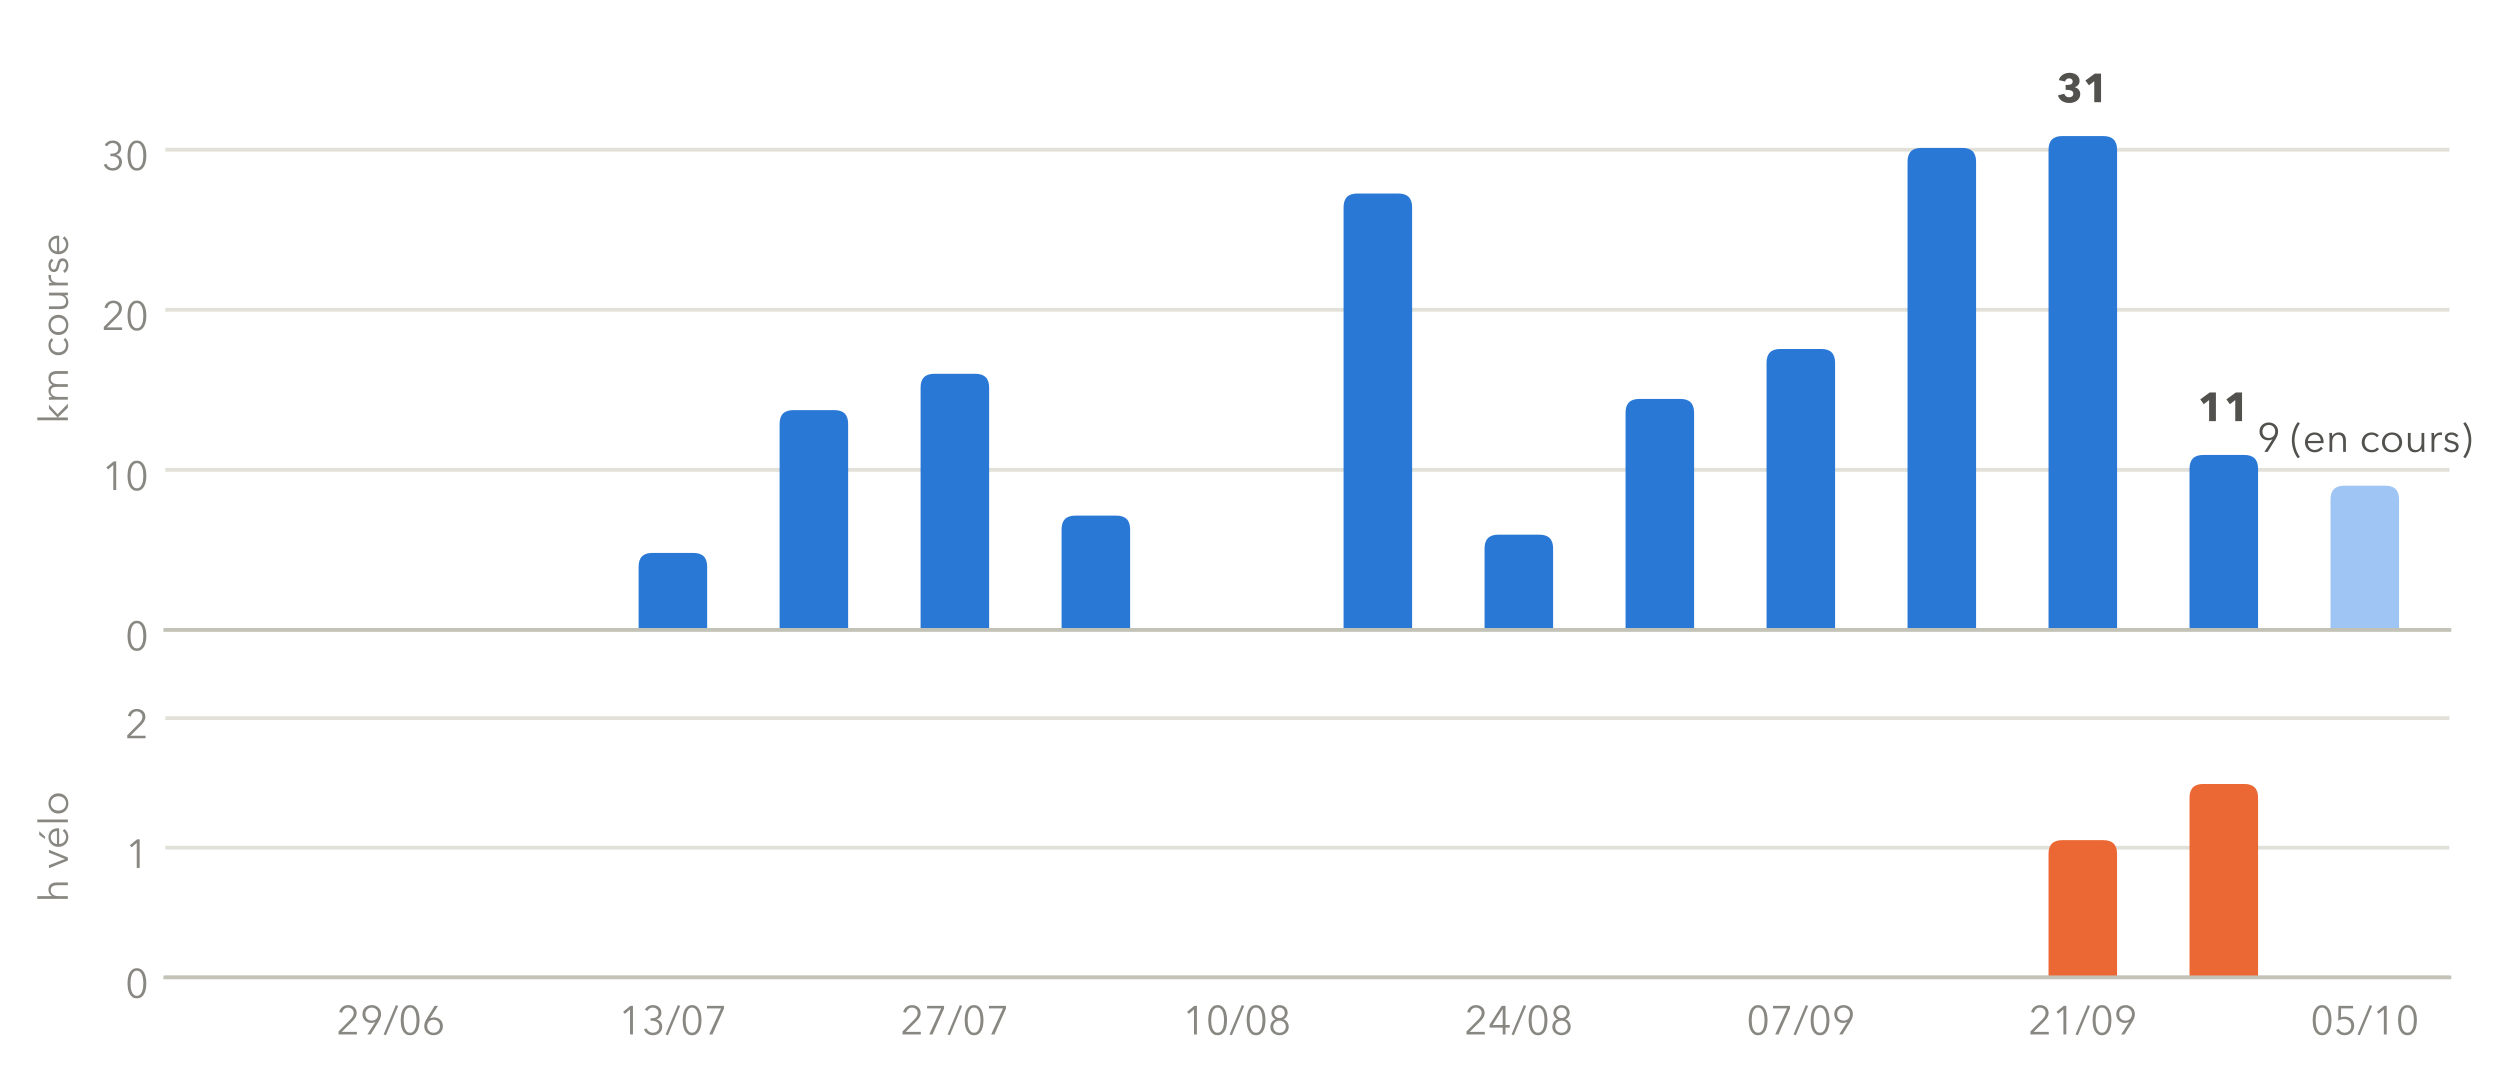
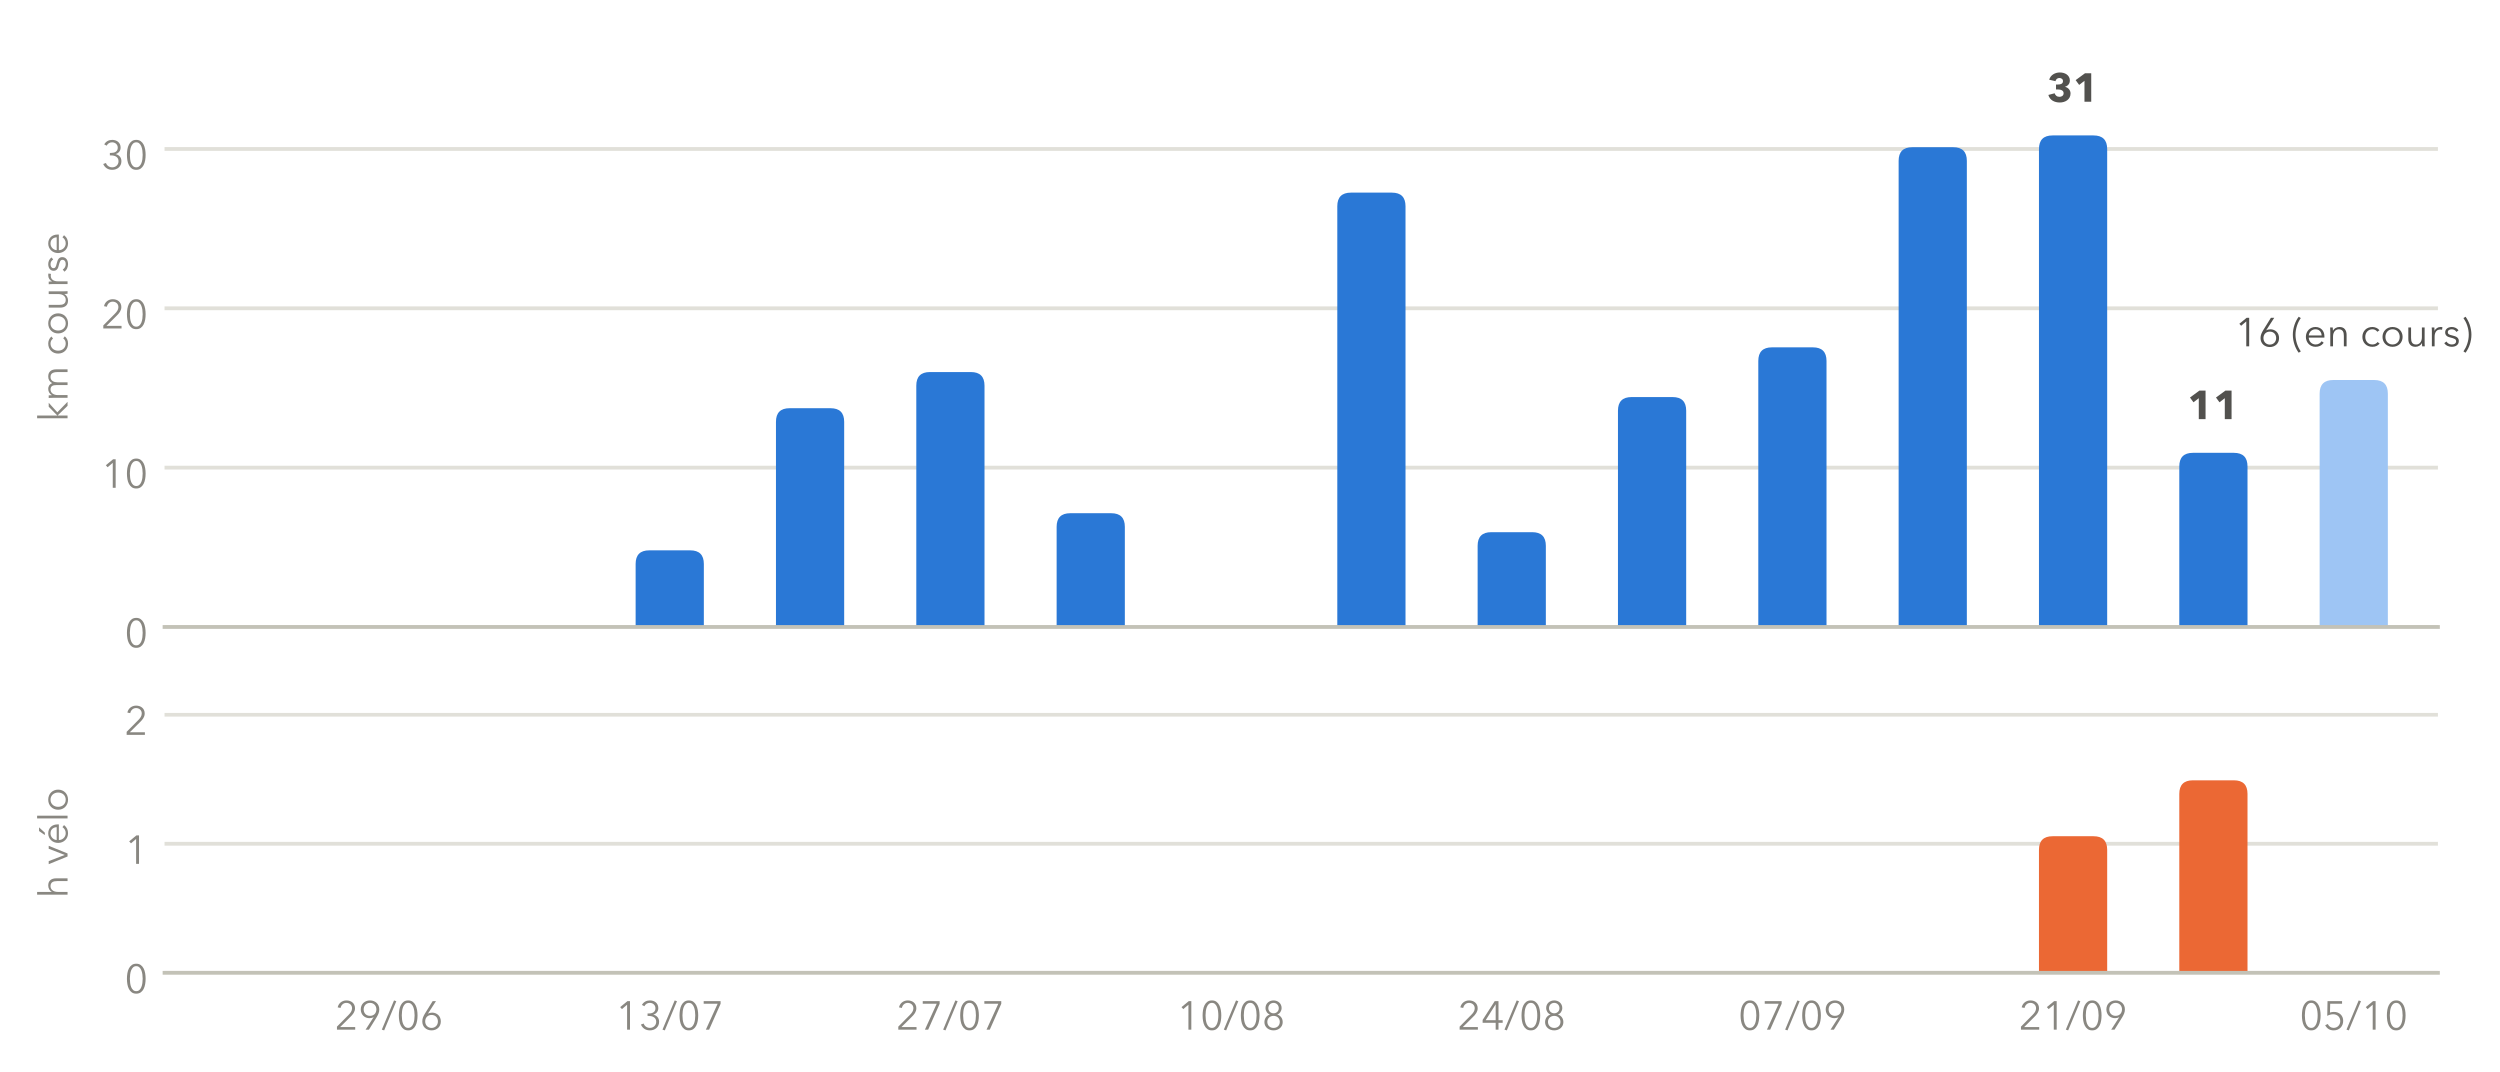
- <svg xmlns="http://www.w3.org/2000/svg" xmlns:xlink="http://www.w3.org/1999/xlink" width="525.246pt" height="226.215pt" viewBox="0 0 525.246 226.215" version="1.1">
+ <svg xmlns="http://www.w3.org/2000/svg" xmlns:xlink="http://www.w3.org/1999/xlink" width="527.711pt" height="226.215pt" viewBox="0 0 527.711 226.215" version="1.1">
  <defs>
    <style type="text/css">*{stroke-linejoin: round; stroke-linecap: butt}</style>
  </defs>
  <g id="figure_1">
    <g id="patch_1">
-       <path d="M 0 226.215  L 525.246 226.215  L 525.246 0  L 0 0  L 0 226.215  z " style="fill: none; opacity: 0" />
+       <path d="M 0 226.215  L 527.711 226.215  L 527.711 0  L 0 0  L 0 226.215  z " style="fill: none; opacity: 0" />
    </g>
    <g id="axes_1">
      <g id="patch_2">
        <path d="M 34.731 132.346  L 514.611 132.346  L 514.611 5.76  L 34.731 5.76  L 34.731 132.346  z " style="fill: none" />
      </g>
      <g id="matplotlib.axis_1">
        <g id="xtick_1">
          <g id="line2d_1" />
        </g>
        <g id="xtick_2">
          <g id="line2d_2" />
        </g>
        <g id="xtick_3">
          <g id="line2d_3" />
        </g>
        <g id="xtick_4">
          <g id="line2d_4" />
        </g>
        <g id="xtick_5">
          <g id="line2d_5" />
        </g>
        <g id="xtick_6">
          <g id="line2d_6" />
        </g>
        <g id="xtick_7">
          <g id="line2d_7" />
        </g>
        <g id="xtick_8">
          <g id="line2d_8" />
        </g>
      </g>
      <g id="matplotlib.axis_2">
        <g id="ytick_1">
          <g id="line2d_9">
            <path d="M 34.731 132.346  L 514.611 132.346  " clip-path="url(#pa0747f14ca)" style="fill: none; stroke: #e1e0d9; stroke-width: 0.8; stroke-linecap: square" />
          </g>
          <g id="line2d_10" />
          <g id="text_1">
            <g style="fill: #898781" transform="translate(26.301 136.596) scale(0.085 -0.085)">
              <defs>
                <path id="AvenirNext-Regular-13" d="M 1856 4646  Q 2278 4646 2563 4438  Q 2848 4230 3021 3894  Q 3194 3558 3267 3129  Q 3341 2701 3341 2259  Q 3341 1818 3267 1392  Q 3194 966 3021 630  Q 2848 294 2563 89  Q 2278 -115 1856 -115  Q 1427 -115 1142 89  Q 858 294 685 630  Q 512 966 441 1392  Q 371 1818 371 2259  Q 371 2701 441 3129  Q 512 3558 685 3894  Q 858 4230 1142 4438  Q 1427 4646 1856 4646  z M 1856 4256  Q 1555 4256 1356 4070  Q 1158 3885 1043 3597  Q 928 3309 883 2953  Q 838 2598 838 2259  Q 838 1920 883 1568  Q 928 1216 1043 931  Q 1158 646 1356 464  Q 1555 282 1856 282  Q 2150 282 2348 464  Q 2547 646 2662 931  Q 2778 1216 2826 1568  Q 2874 1920 2874 2259  Q 2874 2598 2826 2953  Q 2778 3309 2662 3597  Q 2547 3885 2348 4070  Q 2150 4256 1856 4256  z " transform="scale(0.015625)" />
              </defs>
              <use xlink:href="#AvenirNext-Regular-13" />
            </g>
          </g>
        </g>
        <g id="ytick_2">
          <g id="line2d_11">
            <path d="M 34.731 98.713  L 514.611 98.713  " clip-path="url(#pa0747f14ca)" style="fill: none; stroke: #e1e0d9; stroke-width: 0.8; stroke-linecap: square" />
          </g>
          <g id="line2d_12" />
          <g id="text_2">
            <g style="fill: #898781" transform="translate(21.371 102.9626) scale(0.085 -0.085)">
              <defs>
                <path id="AvenirNext-Regular-14" d="M 2291 0  L 1830 0  L 1830 3962  L 1011 3264  L 730 3584  L 1882 4531  L 2291 4531  L 2291 0  z " transform="scale(0.015625)" />
              </defs>
              <use xlink:href="#AvenirNext-Regular-14" />
              <use xlink:href="#AvenirNext-Regular-13" transform="translate(58 0)" />
            </g>
          </g>
        </g>
        <g id="ytick_3">
          <g id="line2d_13">
            <path d="M 34.731 65.079  L 514.611 65.079  " clip-path="url(#pa0747f14ca)" style="fill: none; stroke: #e1e0d9; stroke-width: 0.8; stroke-linecap: square" />
          </g>
          <g id="line2d_14" />
          <g id="text_3">
            <g style="fill: #898781" transform="translate(21.371 69.32924) scale(0.085 -0.085)">
              <defs>
                <path id="AvenirNext-Regular-15" d="M 3226 0  L 326 0  L 326 480  L 2182 2355  Q 2285 2458 2384 2576  Q 2483 2694 2560 2822  Q 2637 2950 2681 3094  Q 2726 3238 2726 3392  Q 2726 3590 2656 3750  Q 2586 3910 2461 4022  Q 2336 4134 2173 4195  Q 2010 4256 1830 4256  Q 1466 4256 1216 4029  Q 966 3802 896 3450  L 442 3539  Q 486 3776 611 3981  Q 736 4186 918 4333  Q 1101 4480 1331 4563  Q 1562 4646 1830 4646  Q 2106 4646 2352 4566  Q 2598 4486 2784 4329  Q 2970 4173 3082 3939  Q 3194 3706 3194 3398  Q 3194 3181 3133 2995  Q 3072 2810 2973 2643  Q 2874 2477 2739 2326  Q 2605 2176 2458 2029  L 826 410  L 3226 410  L 3226 0  z " transform="scale(0.015625)" />
              </defs>
              <use xlink:href="#AvenirNext-Regular-15" />
              <use xlink:href="#AvenirNext-Regular-13" transform="translate(58 0)" />
            </g>
          </g>
        </g>
        <g id="ytick_4">
          <g id="line2d_15">
            <path d="M 34.731 31.446  L 514.611 31.446  " clip-path="url(#pa0747f14ca)" style="fill: none; stroke: #e1e0d9; stroke-width: 0.8; stroke-linecap: square" />
          </g>
          <g id="line2d_16" />
          <g id="text_4">
            <g style="fill: #898781" transform="translate(21.371 35.69583) scale(0.085 -0.085)">
              <defs>
                <path id="AvenirNext-Regular-16" d="M 1370 2573  L 1568 2573  Q 1786 2573 1978 2617  Q 2170 2662 2314 2761  Q 2458 2861 2541 3021  Q 2624 3181 2624 3405  Q 2624 3597 2553 3753  Q 2483 3910 2358 4022  Q 2234 4134 2070 4195  Q 1907 4256 1728 4256  Q 1440 4256 1219 4121  Q 998 3987 864 3725  L 474 3930  Q 685 4294 1011 4470  Q 1338 4646 1754 4646  Q 2022 4646 2262 4566  Q 2502 4486 2684 4332  Q 2867 4179 2972 3952  Q 3078 3725 3078 3430  Q 3078 3027 2854 2755  Q 2630 2483 2291 2394  L 2291 2381  Q 2682 2298 2944 2006  Q 3206 1715 3206 1254  Q 3206 928 3088 675  Q 2970 422 2771 246  Q 2573 70 2307 -22  Q 2042 -115 1747 -115  Q 1248 -115 877 125  Q 506 365 314 813  L 749 973  Q 864 646 1133 464  Q 1402 282 1747 282  Q 1939 282 2121 349  Q 2304 416 2441 541  Q 2579 666 2662 845  Q 2746 1024 2746 1254  Q 2746 1510 2646 1686  Q 2547 1862 2380 1971  Q 2214 2080 2003 2128  Q 1792 2176 1568 2176  L 1370 2176  L 1370 2573  z " transform="scale(0.015625)" />
              </defs>
              <use xlink:href="#AvenirNext-Regular-16" />
              <use xlink:href="#AvenirNext-Regular-13" transform="translate(58 0)" />
            </g>
          </g>
        </g>
        <g id="text_5">
          <g style="fill: #898781" transform="translate(14.26 89.07451) rotate(-90) scale(0.085 -0.085)">
            <defs>
              <path id="AvenirNext-Regular-4e" d="M 1024 1645  L 1043 1645  L 2426 2995  L 3053 2995  L 1542 1626  L 3206 0  L 2566 0  L 1043 1574  L 1024 1574  L 1024 0  L 589 0  L 589 4838  L 1024 4838  L 1024 1645  z " transform="scale(0.015625)" />
              <path id="AvenirNext-Regular-50" d="M 1005 2483  Q 1133 2746 1398 2909  Q 1664 3072 1990 3072  Q 2112 3072 2243 3046  Q 2374 3021 2499 2947  Q 2624 2874 2729 2752  Q 2835 2630 2912 2438  Q 3066 2746 3331 2909  Q 3597 3072 3962 3072  Q 4531 3072 4816 2733  Q 5101 2394 5101 1837  L 5101 0  L 4666 0  L 4666 1658  Q 4666 2131 4490 2419  Q 4314 2707 3891 2707  Q 3654 2707 3491 2611  Q 3328 2515 3229 2358  Q 3130 2202 3085 2003  Q 3040 1805 3040 1594  L 3040 0  L 2605 0  L 2605 1747  Q 2605 1965 2573 2144  Q 2541 2323 2461 2448  Q 2381 2573 2240 2640  Q 2099 2707 1882 2707  Q 1728 2707 1571 2636  Q 1414 2566 1289 2422  Q 1165 2278 1088 2057  Q 1011 1837 1011 1536  L 1011 0  L 576 0  L 576 2336  Q 576 2458 569 2650  Q 563 2842 550 2995  L 966 2995  Q 979 2874 985 2726  Q 992 2579 992 2483  L 1005 2483  L 1005 2483  z " transform="scale(0.015625)" />
              <path id="AvenirNext-Regular-3" transform="scale(0.015625)" />
              <path id="AvenirNext-Regular-46" d="M 2733 2310  Q 2624 2483 2416 2595  Q 2208 2707 1965 2707  Q 1702 2707 1491 2614  Q 1280 2522 1129 2358  Q 979 2195 899 1974  Q 819 1754 819 1498  Q 819 1242 899 1024  Q 979 806 1126 643  Q 1274 480 1485 387  Q 1696 294 1958 294  Q 2246 294 2444 403  Q 2643 512 2771 685  L 3098 442  Q 2906 205 2627 64  Q 2349 -77 1958 -77  Q 1594 -77 1299 41  Q 1005 160 797 371  Q 589 582 473 870  Q 358 1158 358 1498  Q 358 1837 473 2125  Q 589 2413 797 2624  Q 1005 2835 1299 2953  Q 1594 3072 1958 3072  Q 2259 3072 2569 2941  Q 2880 2810 3072 2554  L 2733 2310  z " transform="scale(0.015625)" />
              <path id="AvenirNext-Regular-52" d="M 3552 1498  Q 3552 1158 3433 870  Q 3315 582 3104 371  Q 2893 160 2598 41  Q 2304 -77 1952 -77  Q 1606 -77 1312 41  Q 1018 160 806 371  Q 595 582 476 870  Q 358 1158 358 1498  Q 358 1837 476 2125  Q 595 2413 806 2624  Q 1018 2835 1312 2953  Q 1606 3072 1952 3072  Q 2304 3072 2598 2953  Q 2893 2835 3104 2624  Q 3315 2413 3433 2125  Q 3552 1837 3552 1498  z M 3091 1498  Q 3091 1747 3011 1968  Q 2931 2189 2784 2352  Q 2637 2515 2425 2611  Q 2214 2707 1952 2707  Q 1690 2707 1482 2611  Q 1274 2515 1126 2352  Q 979 2189 899 1968  Q 819 1747 819 1498  Q 819 1248 899 1027  Q 979 806 1126 643  Q 1274 480 1482 387  Q 1690 294 1952 294  Q 2214 294 2425 387  Q 2637 480 2784 643  Q 2931 806 3011 1027  Q 3091 1248 3091 1498  z " transform="scale(0.015625)" />
              <path id="AvenirNext-Regular-58" d="M 2752 0  Q 2739 122 2732 269  Q 2726 416 2726 512  L 2714 512  Q 2586 250 2298 86  Q 2010 -77 1690 -77  Q 1120 -77 835 262  Q 550 602 550 1158  L 550 2995  L 986 2995  L 986 1338  Q 986 1101 1024 909  Q 1062 717 1155 579  Q 1248 442 1405 365  Q 1562 288 1798 288  Q 1971 288 2134 358  Q 2298 429 2426 573  Q 2554 717 2630 937  Q 2707 1158 2707 1459  L 2707 2995  L 3142 2995  L 3142 659  Q 3142 538 3148 346  Q 3155 154 3168 0  L 2752 0  z " transform="scale(0.015625)" />
              <path id="AvenirNext-Regular-55" d="M 576 2336  Q 576 2458 569 2650  Q 563 2842 550 2995  L 966 2995  Q 979 2874 985 2726  Q 992 2579 992 2483  L 1005 2483  Q 1133 2746 1389 2909  Q 1645 3072 1965 3072  Q 2048 3072 2115 3065  Q 2182 3059 2253 3040  L 2195 2630  Q 2157 2643 2067 2656  Q 1978 2669 1888 2669  Q 1715 2669 1555 2605  Q 1395 2541 1276 2403  Q 1158 2266 1084 2051  Q 1011 1837 1011 1536  L 1011 0  L 576 0  L 576 2336  L 576 2336  z " transform="scale(0.015625)" />
              <path id="AvenirNext-Regular-56" d="M 2170 2285  Q 2074 2470 1878 2588  Q 1683 2707 1434 2707  Q 1318 2707 1203 2681  Q 1088 2656 998 2598  Q 909 2541 854 2451  Q 800 2362 800 2240  Q 800 2029 973 1917  Q 1146 1805 1517 1728  Q 2048 1619 2301 1411  Q 2554 1203 2554 851  Q 2554 595 2454 419  Q 2355 243 2195 131  Q 2035 19 1833 -29  Q 1632 -77 1427 -77  Q 1088 -77 768 64  Q 448 205 243 506  L 589 762  Q 704 563 928 428  Q 1152 294 1421 294  Q 1562 294 1690 320  Q 1818 346 1914 410  Q 2010 474 2067 573  Q 2125 672 2125 819  Q 2125 1056 1897 1174  Q 1670 1293 1242 1395  Q 1107 1427 956 1475  Q 806 1523 678 1616  Q 550 1709 467 1849  Q 384 1990 384 2202  Q 384 2432 473 2595  Q 563 2758 713 2864  Q 864 2970 1056 3021  Q 1248 3072 1453 3072  Q 1766 3072 2060 2931  Q 2355 2790 2502 2534  L 2170 2285  z " transform="scale(0.015625)" />
              <path id="AvenirNext-Regular-48" d="M 2861 1728  Q 2842 2150 2589 2428  Q 2336 2707 1869 2707  Q 1651 2707 1465 2627  Q 1280 2547 1139 2409  Q 998 2272 915 2096  Q 832 1920 819 1728  L 2861 1728  z M 3302 1587  Q 3302 1542 3302 1491  Q 3302 1440 3296 1382  L 813 1382  Q 819 1158 902 960  Q 986 762 1133 614  Q 1280 467 1478 380  Q 1677 294 1907 294  Q 2246 294 2492 451  Q 2739 608 2867 813  L 3194 557  Q 2925 218 2601 70  Q 2278 -77 1907 -77  Q 1574 -77 1289 41  Q 1005 160 800 371  Q 595 582 476 870  Q 358 1158 358 1498  Q 358 1837 473 2125  Q 589 2413 793 2624  Q 998 2835 1273 2953  Q 1549 3072 1869 3072  Q 2221 3072 2489 2953  Q 2758 2835 2937 2633  Q 3117 2432 3209 2163  Q 3302 1894 3302 1587  z " transform="scale(0.015625)" />
            </defs>
            <use xlink:href="#AvenirNext-Regular-4e" />
            <use xlink:href="#AvenirNext-Regular-50" transform="translate(51 0)" />
            <use xlink:href="#AvenirNext-Regular-3" transform="translate(139.2969 0)" />
            <use xlink:href="#AvenirNext-Regular-46" transform="translate(164.2969 0)" />
            <use xlink:href="#AvenirNext-Regular-52" transform="translate(214.2969 0)" />
            <use xlink:href="#AvenirNext-Regular-58" transform="translate(275.3906 0)" />
            <use xlink:href="#AvenirNext-Regular-55" transform="translate(333.4844 0)" />
            <use xlink:href="#AvenirNext-Regular-56" transform="translate(369.4844 0)" />
            <use xlink:href="#AvenirNext-Regular-48" transform="translate(413.8906 0)" />
          </g>
        </g>
      </g>
      <g id="patch_3">
        <path d="M 134.171 132.346  L 148.571 132.346  L 148.571 119.048  Q 148.571 116.168 145.691 116.168  L 137.051 116.168  Q 134.171 116.168 134.171 119.048  z " clip-path="url(#pa0747f14ca)" style="fill: #2a78d6" />
      </g>
      <g id="patch_4">
        <path d="M 163.793 132.346  L 178.193 132.346  L 178.193 89.047  Q 178.193 86.167 175.313 86.167  L 166.673 86.167  Q 163.793 86.167 163.793 89.047  z " clip-path="url(#pa0747f14ca)" style="fill: #2a78d6" />
      </g>
      <g id="patch_5">
        <path d="M 193.415 132.346  L 207.815 132.346  L 207.815 81.413  Q 207.815 78.533 204.935 78.533  L 196.295 78.533  Q 193.415 78.533 193.415 81.413  z " clip-path="url(#pa0747f14ca)" style="fill: #2a78d6" />
      </g>
      <g id="patch_6">
        <path d="M 223.038 132.346  L 237.438 132.346  L 237.438 111.212  Q 237.438 108.332 234.558 108.332  L 225.918 108.332  Q 223.038 108.332 223.038 111.212  z " clip-path="url(#pa0747f14ca)" style="fill: #2a78d6" />
      </g>
      <g id="patch_7">
        <path d="M 282.282 132.346  L 296.682 132.346  L 296.682 43.541  Q 296.682 40.661 293.802 40.661  L 285.162 40.661  Q 282.282 40.661 282.282 43.541  z " clip-path="url(#pa0747f14ca)" style="fill: #2a78d6" />
      </g>
      <g id="patch_8">
        <path d="M 311.904 132.346  L 326.304 132.346  L 326.304 115.214  Q 326.304 112.334 323.424 112.334  L 314.784 112.334  Q 311.904 112.334 311.904 115.214  z " clip-path="url(#pa0747f14ca)" style="fill: #2a78d6" />
      </g>
      <g id="patch_9">
        <path d="M 341.527 132.346  L 355.927 132.346  L 355.927 86.693  Q 355.927 83.813 353.047 83.813  L 344.407 83.813  Q 341.527 83.813 341.527 86.693  z " clip-path="url(#pa0747f14ca)" style="fill: #2a78d6" />
      </g>
      <g id="patch_10">
        <path d="M 371.149 132.346  L 385.549 132.346  L 385.549 76.199  Q 385.549 73.319 382.669 73.319  L 374.029 73.319  Q 371.149 73.319 371.149 76.199  z " clip-path="url(#pa0747f14ca)" style="fill: #2a78d6" />
      </g>
      <g id="patch_11">
        <path d="M 400.771 132.346  L 415.171 132.346  L 415.171 33.956  Q 415.171 31.076 412.291 31.076  L 403.651 31.076  Q 400.771 31.076 400.771 33.956  z " clip-path="url(#pa0747f14ca)" style="fill: #2a78d6" />
      </g>
      <g id="patch_12">
        <path d="M 430.393 132.346  L 444.793 132.346  L 444.793 31.467  Q 444.793 28.587 441.913 28.587  L 433.273 28.587  Q 430.393 28.587 430.393 31.467  z " clip-path="url(#pa0747f14ca)" style="fill: #2a78d6" />
      </g>
      <g id="patch_13">
        <path d="M 460.015 132.346  L 474.415 132.346  L 474.415 98.465  Q 474.415 95.585 471.535 95.585  L 462.895 95.585  Q 460.015 95.585 460.015 98.465  z " clip-path="url(#pa0747f14ca)" style="fill: #2a78d6" />
      </g>
      <g id="patch_14">
-         <path d="M 489.638 132.346  L 504.038 132.346  L 504.038 104.922  Q 504.038 102.042 501.158 102.042  L 492.518 102.042  Q 489.638 102.042 489.638 104.922  z " clip-path="url(#pa0747f14ca)" style="fill: #9ec5f4" />
+         <path d="M 489.638 132.346  L 504.038 132.346  L 504.038 83.094  Q 504.038 80.214 501.158 80.214  L 492.518 80.214  Q 489.638 80.214 489.638 83.094  z " clip-path="url(#pa0747f14ca)" style="fill: #9ec5f4" />
      </g>
      <g id="patch_15">
        <path d="M 34.731 132.346  L 514.611 132.346  " style="fill: none; stroke: #c3c2b7; stroke-width: 0.8; stroke-linejoin: miter; stroke-linecap: square" />
      </g>
      <g id="text_6">
        <g style="fill: #52514e" transform="translate(432.1028 21.47599) scale(0.085 -0.085)">
          <defs>
            <path id="AvenirNext-Bold-16" d="M 3731 1318  Q 3731 947 3580 675  Q 3430 403 3187 227  Q 2944 51 2640 -35  Q 2336 -122 2022 -122  Q 1715 -122 1424 -51  Q 1133 19 893 163  Q 653 307 473 534  Q 294 762 205 1082  L 1203 1344  Q 1267 1120 1465 950  Q 1664 781 1971 781  Q 2086 781 2204 813  Q 2323 845 2416 912  Q 2509 979 2569 1088  Q 2630 1197 2630 1357  Q 2630 1530 2550 1645  Q 2470 1760 2339 1827  Q 2208 1894 2041 1923  Q 1875 1952 1709 1952  L 1421 1952  L 1421 2739  L 1734 2739  Q 1888 2739 2029 2761  Q 2170 2784 2282 2845  Q 2394 2906 2461 3008  Q 2528 3110 2528 3277  Q 2528 3520 2355 3648  Q 2182 3776 1958 3776  Q 1728 3776 1558 3638  Q 1389 3501 1338 3270  L 339 3501  Q 422 3789 588 4003  Q 755 4218 982 4362  Q 1210 4506 1478 4579  Q 1747 4653 2029 4653  Q 2330 4653 2614 4576  Q 2899 4499 3123 4339  Q 3347 4179 3484 3939  Q 3622 3699 3622 3373  Q 3622 2995 3408 2736  Q 3194 2477 2861 2387  L 2861 2368  Q 3053 2323 3213 2224  Q 3373 2125 3488 1987  Q 3603 1850 3667 1680  Q 3731 1510 3731 1318  z " transform="scale(0.015625)" />
            <path id="AvenirNext-Bold-14" d="M 1811 0  L 1811 3328  L 966 2675  L 410 3437  L 1901 4531  L 2886 4531  L 2886 0  L 1811 0  z " transform="scale(0.015625)" />
          </defs>
          <use xlink:href="#AvenirNext-Bold-16" />
          <use xlink:href="#AvenirNext-Bold-14" transform="translate(64.59375 0)" />
        </g>
      </g>
      <g id="text_7">
        <g style="fill: #52514e" transform="translate(461.725 88.47374) scale(0.085 -0.085)">
          <use xlink:href="#AvenirNext-Bold-14" />
          <use xlink:href="#AvenirNext-Bold-14" transform="translate(64.59375 0)" />
        </g>
      </g>
      <g id="text_8">
-         <g style="fill: #52514e" transform="translate(474.1898 94.93135) scale(0.085 -0.085)">
+         <g style="fill: #52514e" transform="translate(471.7248 73.10327) scale(0.085 -0.085)">
          <defs>
-             <path id="AvenirNext-Regular-1c" d="M 2438 1978  L 2426 1990  Q 2323 1914 2137 1869  Q 1952 1824 1779 1824  Q 1485 1824 1232 1926  Q 979 2029 793 2211  Q 608 2394 502 2653  Q 397 2912 397 3219  Q 397 3533 505 3798  Q 614 4064 812 4249  Q 1011 4435 1280 4540  Q 1549 4646 1869 4646  Q 2189 4646 2457 4540  Q 2726 4435 2924 4249  Q 3123 4064 3232 3798  Q 3341 3533 3341 3219  Q 3341 2867 3219 2566  Q 3098 2266 2931 1990  L 1696 0  L 1165 0  L 2438 1978  z M 2880 3219  Q 2880 3437 2806 3629  Q 2733 3821 2598 3958  Q 2464 4096 2278 4176  Q 2093 4256 1869 4256  Q 1645 4256 1459 4176  Q 1274 4096 1139 3958  Q 1005 3821 931 3629  Q 858 3437 858 3219  Q 858 3002 928 2813  Q 998 2624 1129 2486  Q 1261 2349 1449 2272  Q 1638 2195 1869 2195  Q 2099 2195 2288 2272  Q 2477 2349 2608 2486  Q 2739 2624 2809 2813  Q 2880 3002 2880 3219  z " transform="scale(0.015625)" />
+             <path id="AvenirNext-Regular-19" d="M 1286 2554  L 1299 2541  Q 1402 2618 1587 2662  Q 1773 2707 1946 2707  Q 2240 2707 2493 2604  Q 2746 2502 2931 2320  Q 3117 2138 3222 1878  Q 3328 1619 3328 1312  Q 3328 992 3219 729  Q 3110 467 2912 281  Q 2714 96 2445 -9  Q 2176 -115 1856 -115  Q 1536 -115 1267 -9  Q 998 96 800 281  Q 602 467 493 729  Q 384 992 384 1312  Q 384 1664 505 1965  Q 627 2266 794 2541  L 2029 4531  L 2560 4531  L 1286 2554  z M 845 1312  Q 845 1088 918 899  Q 992 710 1126 572  Q 1261 435 1446 355  Q 1632 275 1856 275  Q 2080 275 2265 355  Q 2451 435 2585 572  Q 2720 710 2793 899  Q 2867 1088 2867 1312  Q 2867 1530 2796 1718  Q 2726 1907 2595 2044  Q 2464 2182 2275 2259  Q 2086 2336 1856 2336  Q 1626 2336 1437 2259  Q 1248 2182 1117 2044  Q 986 1907 915 1718  Q 845 1530 845 1312  z " transform="scale(0.015625)" />
            <path id="AvenirNext-Regular-b" d="M 627 1843  Q 627 1472 691 1107  Q 755 742 867 403  Q 979 64 1132 -243  Q 1286 -550 1472 -806  L 1139 -1018  Q 934 -749 764 -425  Q 595 -102 470 266  Q 346 634 275 1030  Q 205 1427 205 1843  Q 205 2253 275 2653  Q 346 3053 470 3421  Q 595 3789 764 4112  Q 934 4435 1139 4704  L 1472 4493  Q 1286 4237 1132 3929  Q 979 3622 867 3283  Q 755 2944 691 2579  Q 627 2214 627 1843  z " transform="scale(0.015625)" />
            <path id="AvenirNext-Regular-51" d="M 966 2995  Q 979 2874 985 2726  Q 992 2579 992 2483  L 1005 2483  Q 1133 2746 1421 2909  Q 1709 3072 2029 3072  Q 2598 3072 2883 2733  Q 3168 2394 3168 1837  L 3168 0  L 2733 0  L 2733 1658  Q 2733 1894 2694 2086  Q 2656 2278 2563 2416  Q 2470 2554 2313 2630  Q 2157 2707 1920 2707  Q 1747 2707 1584 2636  Q 1421 2566 1293 2422  Q 1165 2278 1088 2057  Q 1011 1837 1011 1536  L 1011 0  L 576 0  L 576 2336  Q 576 2458 569 2650  Q 563 2842 550 2995  L 966 2995  z " transform="scale(0.015625)" />
            <path id="AvenirNext-Regular-c" d="M 1293 1843  Q 1293 2214 1229 2579  Q 1165 2944 1053 3283  Q 941 3622 784 3929  Q 627 4237 448 4493  L 781 4704  Q 979 4435 1152 4112  Q 1325 3789 1449 3421  Q 1574 3053 1644 2653  Q 1715 2253 1715 1843  Q 1715 1427 1644 1030  Q 1574 634 1449 266  Q 1325 -102 1152 -425  Q 979 -749 781 -1018  L 448 -806  Q 627 -550 784 -243  Q 941 64 1053 403  Q 1165 742 1229 1107  Q 1293 1472 1293 1843  z " transform="scale(0.015625)" />
          </defs>
-           <use xlink:href="#AvenirNext-Regular-1c" />
-           <use xlink:href="#AvenirNext-Regular-3" transform="translate(58 0)" />
-           <use xlink:href="#AvenirNext-Regular-b" transform="translate(83 0)" />
-           <use xlink:href="#AvenirNext-Regular-48" transform="translate(113 0)" />
-           <use xlink:href="#AvenirNext-Regular-51" transform="translate(170.2031 0)" />
-           <use xlink:href="#AvenirNext-Regular-3" transform="translate(228.2969 0)" />
-           <use xlink:href="#AvenirNext-Regular-46" transform="translate(253.2969 0)" />
-           <use xlink:href="#AvenirNext-Regular-52" transform="translate(303.2969 0)" />
-           <use xlink:href="#AvenirNext-Regular-58" transform="translate(364.3906 0)" />
-           <use xlink:href="#AvenirNext-Regular-55" transform="translate(422.4844 0)" />
-           <use xlink:href="#AvenirNext-Regular-56" transform="translate(458.4844 0)" />
-           <use xlink:href="#AvenirNext-Regular-c" transform="translate(502.8906 0)" />
+           <use xlink:href="#AvenirNext-Regular-14" />
+           <use xlink:href="#AvenirNext-Regular-19" transform="translate(58 0)" />
+           <use xlink:href="#AvenirNext-Regular-3" transform="translate(116 0)" />
+           <use xlink:href="#AvenirNext-Regular-b" transform="translate(141 0)" />
+           <use xlink:href="#AvenirNext-Regular-48" transform="translate(171 0)" />
+           <use xlink:href="#AvenirNext-Regular-51" transform="translate(228.2031 0)" />
+           <use xlink:href="#AvenirNext-Regular-3" transform="translate(286.2969 0)" />
+           <use xlink:href="#AvenirNext-Regular-46" transform="translate(311.2969 0)" />
+           <use xlink:href="#AvenirNext-Regular-52" transform="translate(361.2969 0)" />
+           <use xlink:href="#AvenirNext-Regular-58" transform="translate(422.3906 0)" />
+           <use xlink:href="#AvenirNext-Regular-55" transform="translate(480.4844 0)" />
+           <use xlink:href="#AvenirNext-Regular-56" transform="translate(516.4844 0)" />
+           <use xlink:href="#AvenirNext-Regular-c" transform="translate(560.8906 0)" />
        </g>
      </g>
    </g>
    <g id="axes_2">
      <g id="patch_16">
        <path d="M 34.731 205.344  L 514.611 205.344  L 514.611 150.49  L 34.731 150.49  L 34.731 205.344  z " style="fill: none" />
      </g>
      <g id="matplotlib.axis_3">
        <g id="xtick_9">
          <g id="line2d_17" />
          <g id="text_9">
            <g style="fill: #898781" transform="translate(70.69406 217.344) scale(0.085 -0.085)">
              <defs>
+                 <path id="AvenirNext-Regular-1c" d="M 2438 1978  L 2426 1990  Q 2323 1914 2137 1869  Q 1952 1824 1779 1824  Q 1485 1824 1232 1926  Q 979 2029 793 2211  Q 608 2394 502 2653  Q 397 2912 397 3219  Q 397 3533 505 3798  Q 614 4064 812 4249  Q 1011 4435 1280 4540  Q 1549 4646 1869 4646  Q 2189 4646 2457 4540  Q 2726 4435 2924 4249  Q 3123 4064 3232 3798  Q 3341 3533 3341 3219  Q 3341 2867 3219 2566  Q 3098 2266 2931 1990  L 1696 0  L 1165 0  L 2438 1978  z M 2880 3219  Q 2880 3437 2806 3629  Q 2733 3821 2598 3958  Q 2464 4096 2278 4176  Q 2093 4256 1869 4256  Q 1645 4256 1459 4176  Q 1274 4096 1139 3958  Q 1005 3821 931 3629  Q 858 3437 858 3219  Q 858 3002 928 2813  Q 998 2624 1129 2486  Q 1261 2349 1449 2272  Q 1638 2195 1869 2195  Q 2099 2195 2288 2272  Q 2477 2349 2608 2486  Q 2739 2624 2809 2813  Q 2880 3002 2880 3219  z " transform="scale(0.015625)" />
                <path id="AvenirNext-Regular-12" d="M 403 -115  L 32 6  L 1971 4646  L 2336 4518  L 403 -115  z " transform="scale(0.015625)" />
-                 <path id="AvenirNext-Regular-19" d="M 1286 2554  L 1299 2541  Q 1402 2618 1587 2662  Q 1773 2707 1946 2707  Q 2240 2707 2493 2604  Q 2746 2502 2931 2320  Q 3117 2138 3222 1878  Q 3328 1619 3328 1312  Q 3328 992 3219 729  Q 3110 467 2912 281  Q 2714 96 2445 -9  Q 2176 -115 1856 -115  Q 1536 -115 1267 -9  Q 998 96 800 281  Q 602 467 493 729  Q 384 992 384 1312  Q 384 1664 505 1965  Q 627 2266 794 2541  L 2029 4531  L 2560 4531  L 1286 2554  z M 845 1312  Q 845 1088 918 899  Q 992 710 1126 572  Q 1261 435 1446 355  Q 1632 275 1856 275  Q 2080 275 2265 355  Q 2451 435 2585 572  Q 2720 710 2793 899  Q 2867 1088 2867 1312  Q 2867 1530 2796 1718  Q 2726 1907 2595 2044  Q 2464 2182 2275 2259  Q 2086 2336 1856 2336  Q 1626 2336 1437 2259  Q 1248 2182 1117 2044  Q 986 1907 915 1718  Q 845 1530 845 1312  z " transform="scale(0.015625)" />
              </defs>
              <use xlink:href="#AvenirNext-Regular-15" />
              <use xlink:href="#AvenirNext-Regular-1c" transform="translate(58 0)" />
              <use xlink:href="#AvenirNext-Regular-12" transform="translate(116 0)" />
              <use xlink:href="#AvenirNext-Regular-13" transform="translate(153 0)" />
              <use xlink:href="#AvenirNext-Regular-19" transform="translate(211 0)" />
            </g>
          </g>
        </g>
        <g id="xtick_10">
          <g id="line2d_18" />
          <g id="text_10">
            <g style="fill: #898781" transform="translate(129.9385 217.344) scale(0.085 -0.085)">
              <defs>
                <path id="AvenirNext-Regular-1a" d="M 3187 4109  L 1363 0  L 845 0  L 2720 4122  L 499 4122  L 499 4531  L 3187 4531  L 3187 4109  z " transform="scale(0.015625)" />
              </defs>
              <use xlink:href="#AvenirNext-Regular-14" />
              <use xlink:href="#AvenirNext-Regular-16" transform="translate(58 0)" />
              <use xlink:href="#AvenirNext-Regular-12" transform="translate(116 0)" />
              <use xlink:href="#AvenirNext-Regular-13" transform="translate(153 0)" />
              <use xlink:href="#AvenirNext-Regular-1a" transform="translate(211 0)" />
            </g>
          </g>
        </g>
        <g id="xtick_11">
          <g id="line2d_19" />
          <g id="text_11">
            <g style="fill: #898781" transform="translate(189.1829 217.344) scale(0.085 -0.085)">
              <use xlink:href="#AvenirNext-Regular-15" />
              <use xlink:href="#AvenirNext-Regular-1a" transform="translate(58 0)" />
              <use xlink:href="#AvenirNext-Regular-12" transform="translate(116 0)" />
              <use xlink:href="#AvenirNext-Regular-13" transform="translate(153 0)" />
              <use xlink:href="#AvenirNext-Regular-1a" transform="translate(211 0)" />
            </g>
          </g>
        </g>
        <g id="xtick_12">
          <g id="line2d_20" />
          <g id="text_12">
            <g style="fill: #898781" transform="translate(248.4274 217.344) scale(0.085 -0.085)">
              <defs>
                <path id="AvenirNext-Regular-1b" d="M 2451 2400  Q 2822 2291 3065 1971  Q 3309 1651 3309 1190  Q 3309 890 3190 650  Q 3072 410 2873 240  Q 2675 70 2409 -22  Q 2144 -115 1856 -115  Q 1568 -115 1302 -22  Q 1037 70 838 240  Q 640 410 521 650  Q 403 890 403 1190  Q 403 1421 467 1616  Q 531 1811 646 1968  Q 762 2125 918 2233  Q 1075 2342 1261 2400  L 1261 2413  Q 1107 2464 982 2563  Q 858 2662 768 2800  Q 678 2938 627 3101  Q 576 3264 576 3437  Q 576 3712 678 3936  Q 781 4160 957 4317  Q 1133 4474 1363 4560  Q 1594 4646 1856 4646  Q 2112 4646 2345 4560  Q 2579 4474 2755 4317  Q 2931 4160 3033 3936  Q 3136 3712 3136 3437  Q 3136 3264 3085 3101  Q 3034 2938 2944 2800  Q 2854 2662 2729 2563  Q 2605 2464 2451 2413  L 2451 2400  z M 1024 3411  Q 1024 3232 1088 3085  Q 1152 2938 1267 2829  Q 1382 2720 1532 2659  Q 1683 2598 1856 2598  Q 2029 2598 2179 2659  Q 2330 2720 2445 2829  Q 2560 2938 2624 3085  Q 2688 3232 2688 3411  Q 2688 3590 2624 3747  Q 2560 3904 2448 4016  Q 2336 4128 2185 4192  Q 2035 4256 1856 4256  Q 1677 4256 1526 4192  Q 1376 4128 1264 4016  Q 1152 3904 1088 3747  Q 1024 3590 1024 3411  z M 864 1242  Q 864 1037 934 857  Q 1005 678 1136 550  Q 1267 422 1449 348  Q 1632 275 1856 275  Q 2080 275 2262 348  Q 2445 422 2576 550  Q 2707 678 2777 857  Q 2848 1037 2848 1242  Q 2848 1446 2777 1619  Q 2707 1792 2576 1920  Q 2445 2048 2262 2118  Q 2080 2189 1856 2189  Q 1632 2189 1449 2118  Q 1267 2048 1136 1920  Q 1005 1792 934 1619  Q 864 1446 864 1242  z " transform="scale(0.015625)" />
              </defs>
              <use xlink:href="#AvenirNext-Regular-14" />
              <use xlink:href="#AvenirNext-Regular-13" transform="translate(58 0)" />
              <use xlink:href="#AvenirNext-Regular-12" transform="translate(116 0)" />
              <use xlink:href="#AvenirNext-Regular-13" transform="translate(153 0)" />
              <use xlink:href="#AvenirNext-Regular-1b" transform="translate(211 0)" />
            </g>
          </g>
        </g>
        <g id="xtick_13">
          <g id="line2d_21" />
          <g id="text_13">
            <g style="fill: #898781" transform="translate(307.6718 217.344) scale(0.085 -0.085)">
              <defs>
                <path id="AvenirNext-Regular-17" d="M 2790 1498  L 3456 1498  L 3456 1094  L 2790 1094  L 2790 0  L 2342 0  L 2342 1094  L 269 1094  L 269 1542  L 2189 4531  L 2790 4531  L 2790 1498  z M 2342 4013  L 2330 4013  L 749 1498  L 2342 1498  L 2342 4013  z " transform="scale(0.015625)" />
              </defs>
              <use xlink:href="#AvenirNext-Regular-15" />
              <use xlink:href="#AvenirNext-Regular-17" transform="translate(58 0)" />
              <use xlink:href="#AvenirNext-Regular-12" transform="translate(116 0)" />
              <use xlink:href="#AvenirNext-Regular-13" transform="translate(153 0)" />
              <use xlink:href="#AvenirNext-Regular-1b" transform="translate(211 0)" />
            </g>
          </g>
        </g>
        <g id="xtick_14">
          <g id="line2d_22" />
          <g id="text_14">
            <g style="fill: #898781" transform="translate(366.9163 217.344) scale(0.085 -0.085)">
              <use xlink:href="#AvenirNext-Regular-13" />
              <use xlink:href="#AvenirNext-Regular-1a" transform="translate(58 0)" />
              <use xlink:href="#AvenirNext-Regular-12" transform="translate(116 0)" />
              <use xlink:href="#AvenirNext-Regular-13" transform="translate(153 0)" />
              <use xlink:href="#AvenirNext-Regular-1c" transform="translate(211 0)" />
            </g>
          </g>
        </g>
        <g id="xtick_15">
          <g id="line2d_23" />
          <g id="text_15">
            <g style="fill: #898781" transform="translate(426.1607 217.344) scale(0.085 -0.085)">
              <use xlink:href="#AvenirNext-Regular-15" />
              <use xlink:href="#AvenirNext-Regular-14" transform="translate(58 0)" />
              <use xlink:href="#AvenirNext-Regular-12" transform="translate(116 0)" />
              <use xlink:href="#AvenirNext-Regular-13" transform="translate(153 0)" />
              <use xlink:href="#AvenirNext-Regular-1c" transform="translate(211 0)" />
            </g>
          </g>
        </g>
        <g id="xtick_16">
          <g id="line2d_24" />
          <g id="text_16">
            <g style="fill: #898781" transform="translate(485.4052 217.344) scale(0.085 -0.085)">
              <defs>
                <path id="AvenirNext-Regular-18" d="M 3040 4122  L 1152 4122  L 1120 2720  Q 1267 2771 1430 2796  Q 1594 2822 1747 2822  Q 2067 2822 2336 2720  Q 2605 2618 2803 2429  Q 3002 2240 3110 1977  Q 3219 1715 3219 1402  Q 3219 1075 3110 796  Q 3002 518 2803 316  Q 2605 115 2326 0  Q 2048 -115 1715 -115  Q 1222 -115 883 109  Q 544 333 358 710  L 774 896  Q 896 614 1142 448  Q 1389 282 1690 282  Q 1920 282 2115 362  Q 2310 442 2451 586  Q 2592 730 2672 928  Q 2752 1126 2752 1357  Q 2752 1606 2665 1808  Q 2579 2010 2428 2150  Q 2278 2291 2073 2368  Q 1869 2445 1626 2445  Q 1382 2445 1142 2377  Q 902 2310 685 2195  L 730 4531  L 3040 4531  L 3040 4122  z " transform="scale(0.015625)" />
              </defs>
              <use xlink:href="#AvenirNext-Regular-13" />
              <use xlink:href="#AvenirNext-Regular-18" transform="translate(58 0)" />
              <use xlink:href="#AvenirNext-Regular-12" transform="translate(116 0)" />
              <use xlink:href="#AvenirNext-Regular-14" transform="translate(153 0)" />
              <use xlink:href="#AvenirNext-Regular-13" transform="translate(211 0)" />
            </g>
          </g>
        </g>
      </g>
      <g id="matplotlib.axis_4">
        <g id="ytick_5">
          <g id="line2d_25">
            <path d="M 34.731 205.344  L 514.611 205.344  " clip-path="url(#p3776ee85c9)" style="fill: none; stroke: #e1e0d9; stroke-width: 0.8; stroke-linecap: square" />
          </g>
          <g id="line2d_26" />
          <g id="text_17">
            <g style="fill: #898781" transform="translate(26.301 209.594) scale(0.085 -0.085)">
              <use xlink:href="#AvenirNext-Regular-13" />
            </g>
          </g>
        </g>
        <g id="ytick_6">
          <g id="line2d_27">
            <path d="M 34.731 178.104  L 514.611 178.104  " clip-path="url(#p3776ee85c9)" style="fill: none; stroke: #e1e0d9; stroke-width: 0.8; stroke-linecap: square" />
          </g>
          <g id="line2d_28" />
          <g id="text_18">
            <g style="fill: #898781" transform="translate(26.301 182.3543) scale(0.085 -0.085)">
              <use xlink:href="#AvenirNext-Regular-14" />
            </g>
          </g>
        </g>
        <g id="ytick_7">
          <g id="line2d_29">
            <path d="M 34.731 150.865  L 514.611 150.865  " clip-path="url(#p3776ee85c9)" style="fill: none; stroke: #e1e0d9; stroke-width: 0.8; stroke-linecap: square" />
          </g>
          <g id="line2d_30" />
          <g id="text_19">
            <g style="fill: #898781" transform="translate(26.301 155.1146) scale(0.085 -0.085)">
              <use xlink:href="#AvenirNext-Regular-15" />
            </g>
          </g>
        </g>
        <g id="text_20">
          <g style="fill: #898781" transform="translate(14.26 189.6298) rotate(-90) scale(0.085 -0.085)">
            <defs>
              <path id="AvenirNext-Regular-4b" d="M 1037 2502  Q 1158 2765 1440 2918  Q 1722 3072 2042 3072  Q 2611 3072 2896 2733  Q 3181 2394 3181 1837  L 3181 0  L 2746 0  L 2746 1658  Q 2746 1894 2707 2086  Q 2669 2278 2576 2416  Q 2483 2554 2326 2630  Q 2170 2707 1933 2707  Q 1760 2707 1597 2636  Q 1434 2566 1306 2422  Q 1178 2278 1101 2057  Q 1024 1837 1024 1536  L 1024 0  L 589 0  L 589 4838  L 1024 4838  L 1024 2502  L 1037 2502  z " transform="scale(0.015625)" />
              <path id="AvenirNext-Regular-59" d="M 1805 0  L 1325 0  L 102 2995  L 589 2995  L 1562 461  L 1574 461  L 2554 2995  L 3021 2995  L 1805 0  z " transform="scale(0.015625)" />
              <path id="AvenirNext-Regular-ab" d="M 2861 1728  Q 2842 2150 2589 2428  Q 2336 2707 1869 2707  Q 1651 2707 1465 2627  Q 1280 2547 1139 2409  Q 998 2272 915 2096  Q 832 1920 819 1728  L 2861 1728  z M 3302 1587  Q 3302 1542 3302 1491  Q 3302 1440 3296 1382  L 813 1382  Q 819 1158 902 960  Q 986 762 1133 614  Q 1280 467 1478 380  Q 1677 294 1907 294  Q 2246 294 2492 451  Q 2739 608 2867 813  L 3194 557  Q 2925 218 2601 70  Q 2278 -77 1907 -77  Q 1574 -77 1289 41  Q 1005 160 800 371  Q 595 582 476 870  Q 358 1158 358 1498  Q 358 1837 473 2125  Q 589 2413 793 2624  Q 998 2835 1273 2953  Q 1549 3072 1869 3072  Q 2221 3072 2489 2953  Q 2758 2835 2937 2633  Q 3117 2432 3209 2163  Q 3302 1894 3302 1587  z M 1984 3610  L 1606 3610  L 2246 4531  L 2829 4531  L 1984 3610  z " transform="scale(0.015625)" />
              <path id="AvenirNext-Regular-4f" d="M 1024 0  L 589 0  L 589 4838  L 1024 4838  L 1024 0  z " transform="scale(0.015625)" />
            </defs>
            <use xlink:href="#AvenirNext-Regular-4b" />
            <use xlink:href="#AvenirNext-Regular-3" transform="translate(58.29688 0)" />
            <use xlink:href="#AvenirNext-Regular-59" transform="translate(83.29688 0)" />
            <use xlink:href="#AvenirNext-Regular-ab" transform="translate(132.0938 0)" />
            <use xlink:href="#AvenirNext-Regular-4f" transform="translate(189.2969 0)" />
            <use xlink:href="#AvenirNext-Regular-52" transform="translate(214.5 0)" />
          </g>
        </g>
      </g>
      <g id="patch_17">
        <path d="M 430.393 205.344  L 444.793 205.344  L 444.793 179.395  Q 444.793 176.515 441.913 176.515  L 433.273 176.515  Q 430.393 176.515 430.393 179.395  z " clip-path="url(#p3776ee85c9)" style="fill: #eb6834" />
      </g>
      <g id="patch_18">
        <path d="M 460.015 205.344  L 474.415 205.344  L 474.415 167.591  Q 474.415 164.711 471.535 164.711  L 462.895 164.711  Q 460.015 164.711 460.015 167.591  z " clip-path="url(#p3776ee85c9)" style="fill: #eb6834" />
      </g>
      <g id="patch_19">
        <path d="M 34.731 205.344  L 514.611 205.344  " style="fill: none; stroke: #c3c2b7; stroke-width: 0.8; stroke-linejoin: miter; stroke-linecap: square" />
      </g>
    </g>
  </g>
  <defs>
    <clipPath id="pa0747f14ca">
      <rect x="34.731" y="5.76" width="479.88" height="126.586" />
    </clipPath>
    <clipPath id="p3776ee85c9">
      <rect x="34.731" y="150.49" width="479.88" height="54.854" />
    </clipPath>
  </defs>
</svg>
